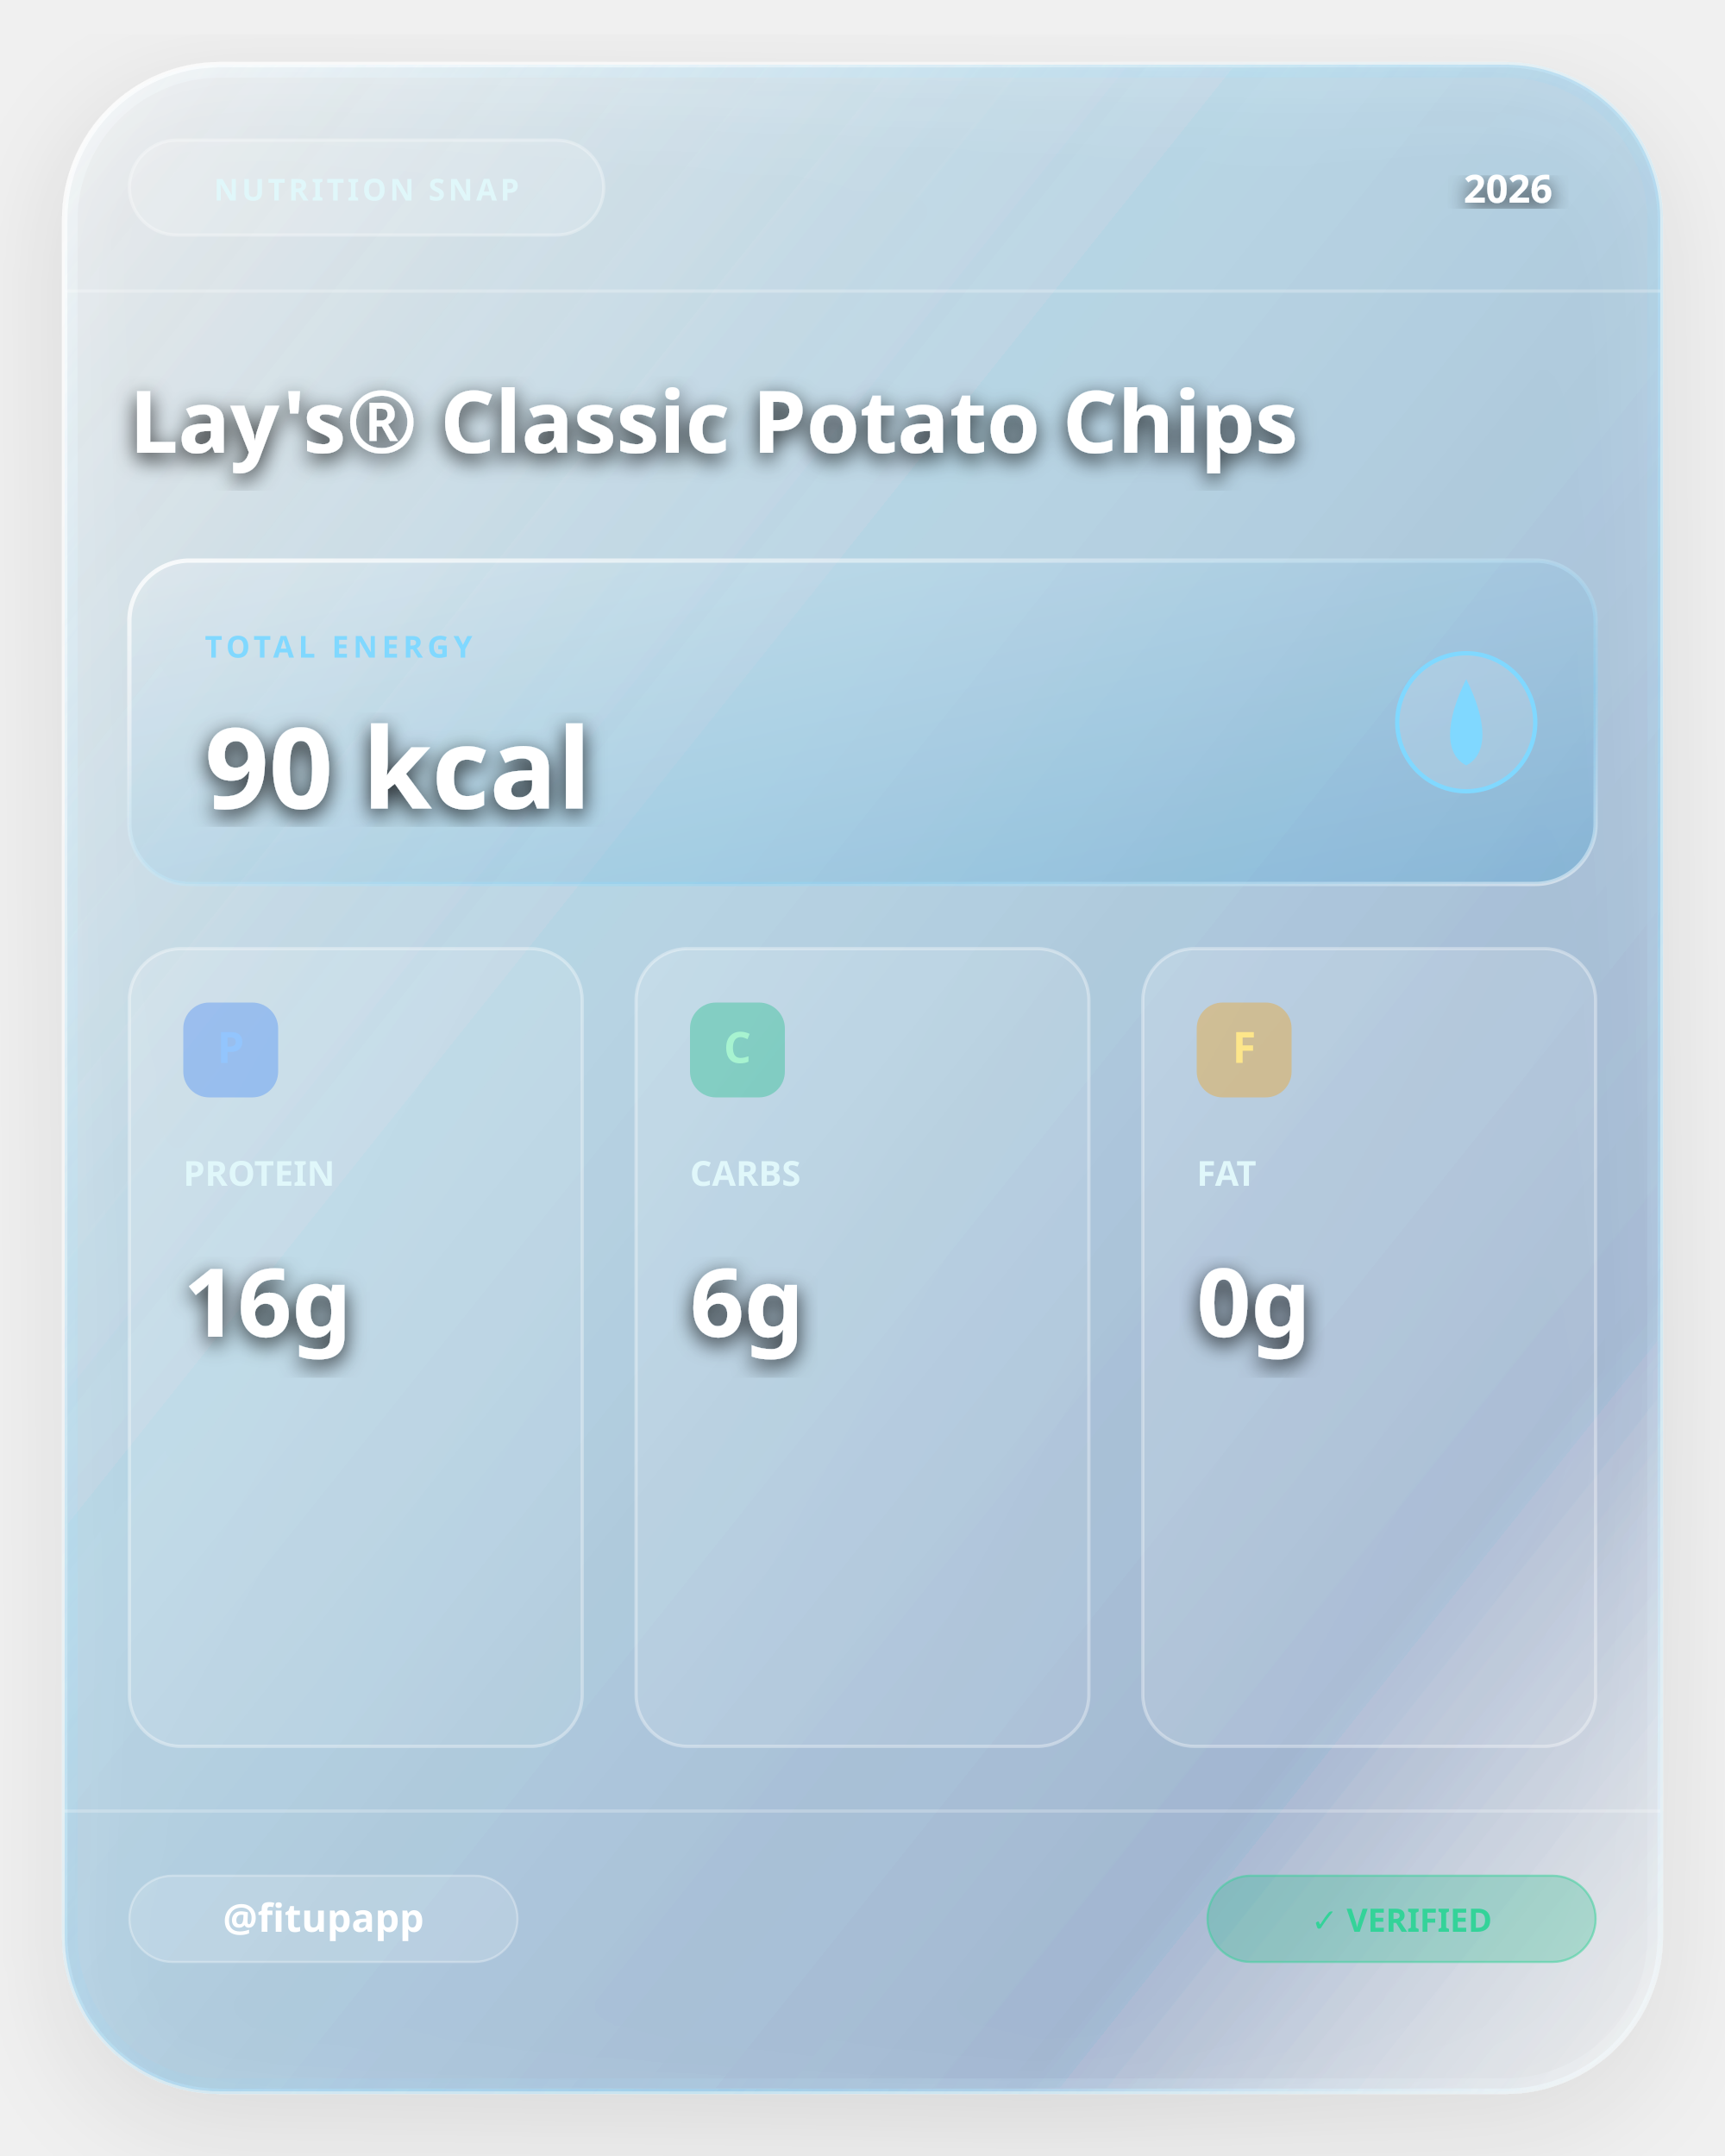
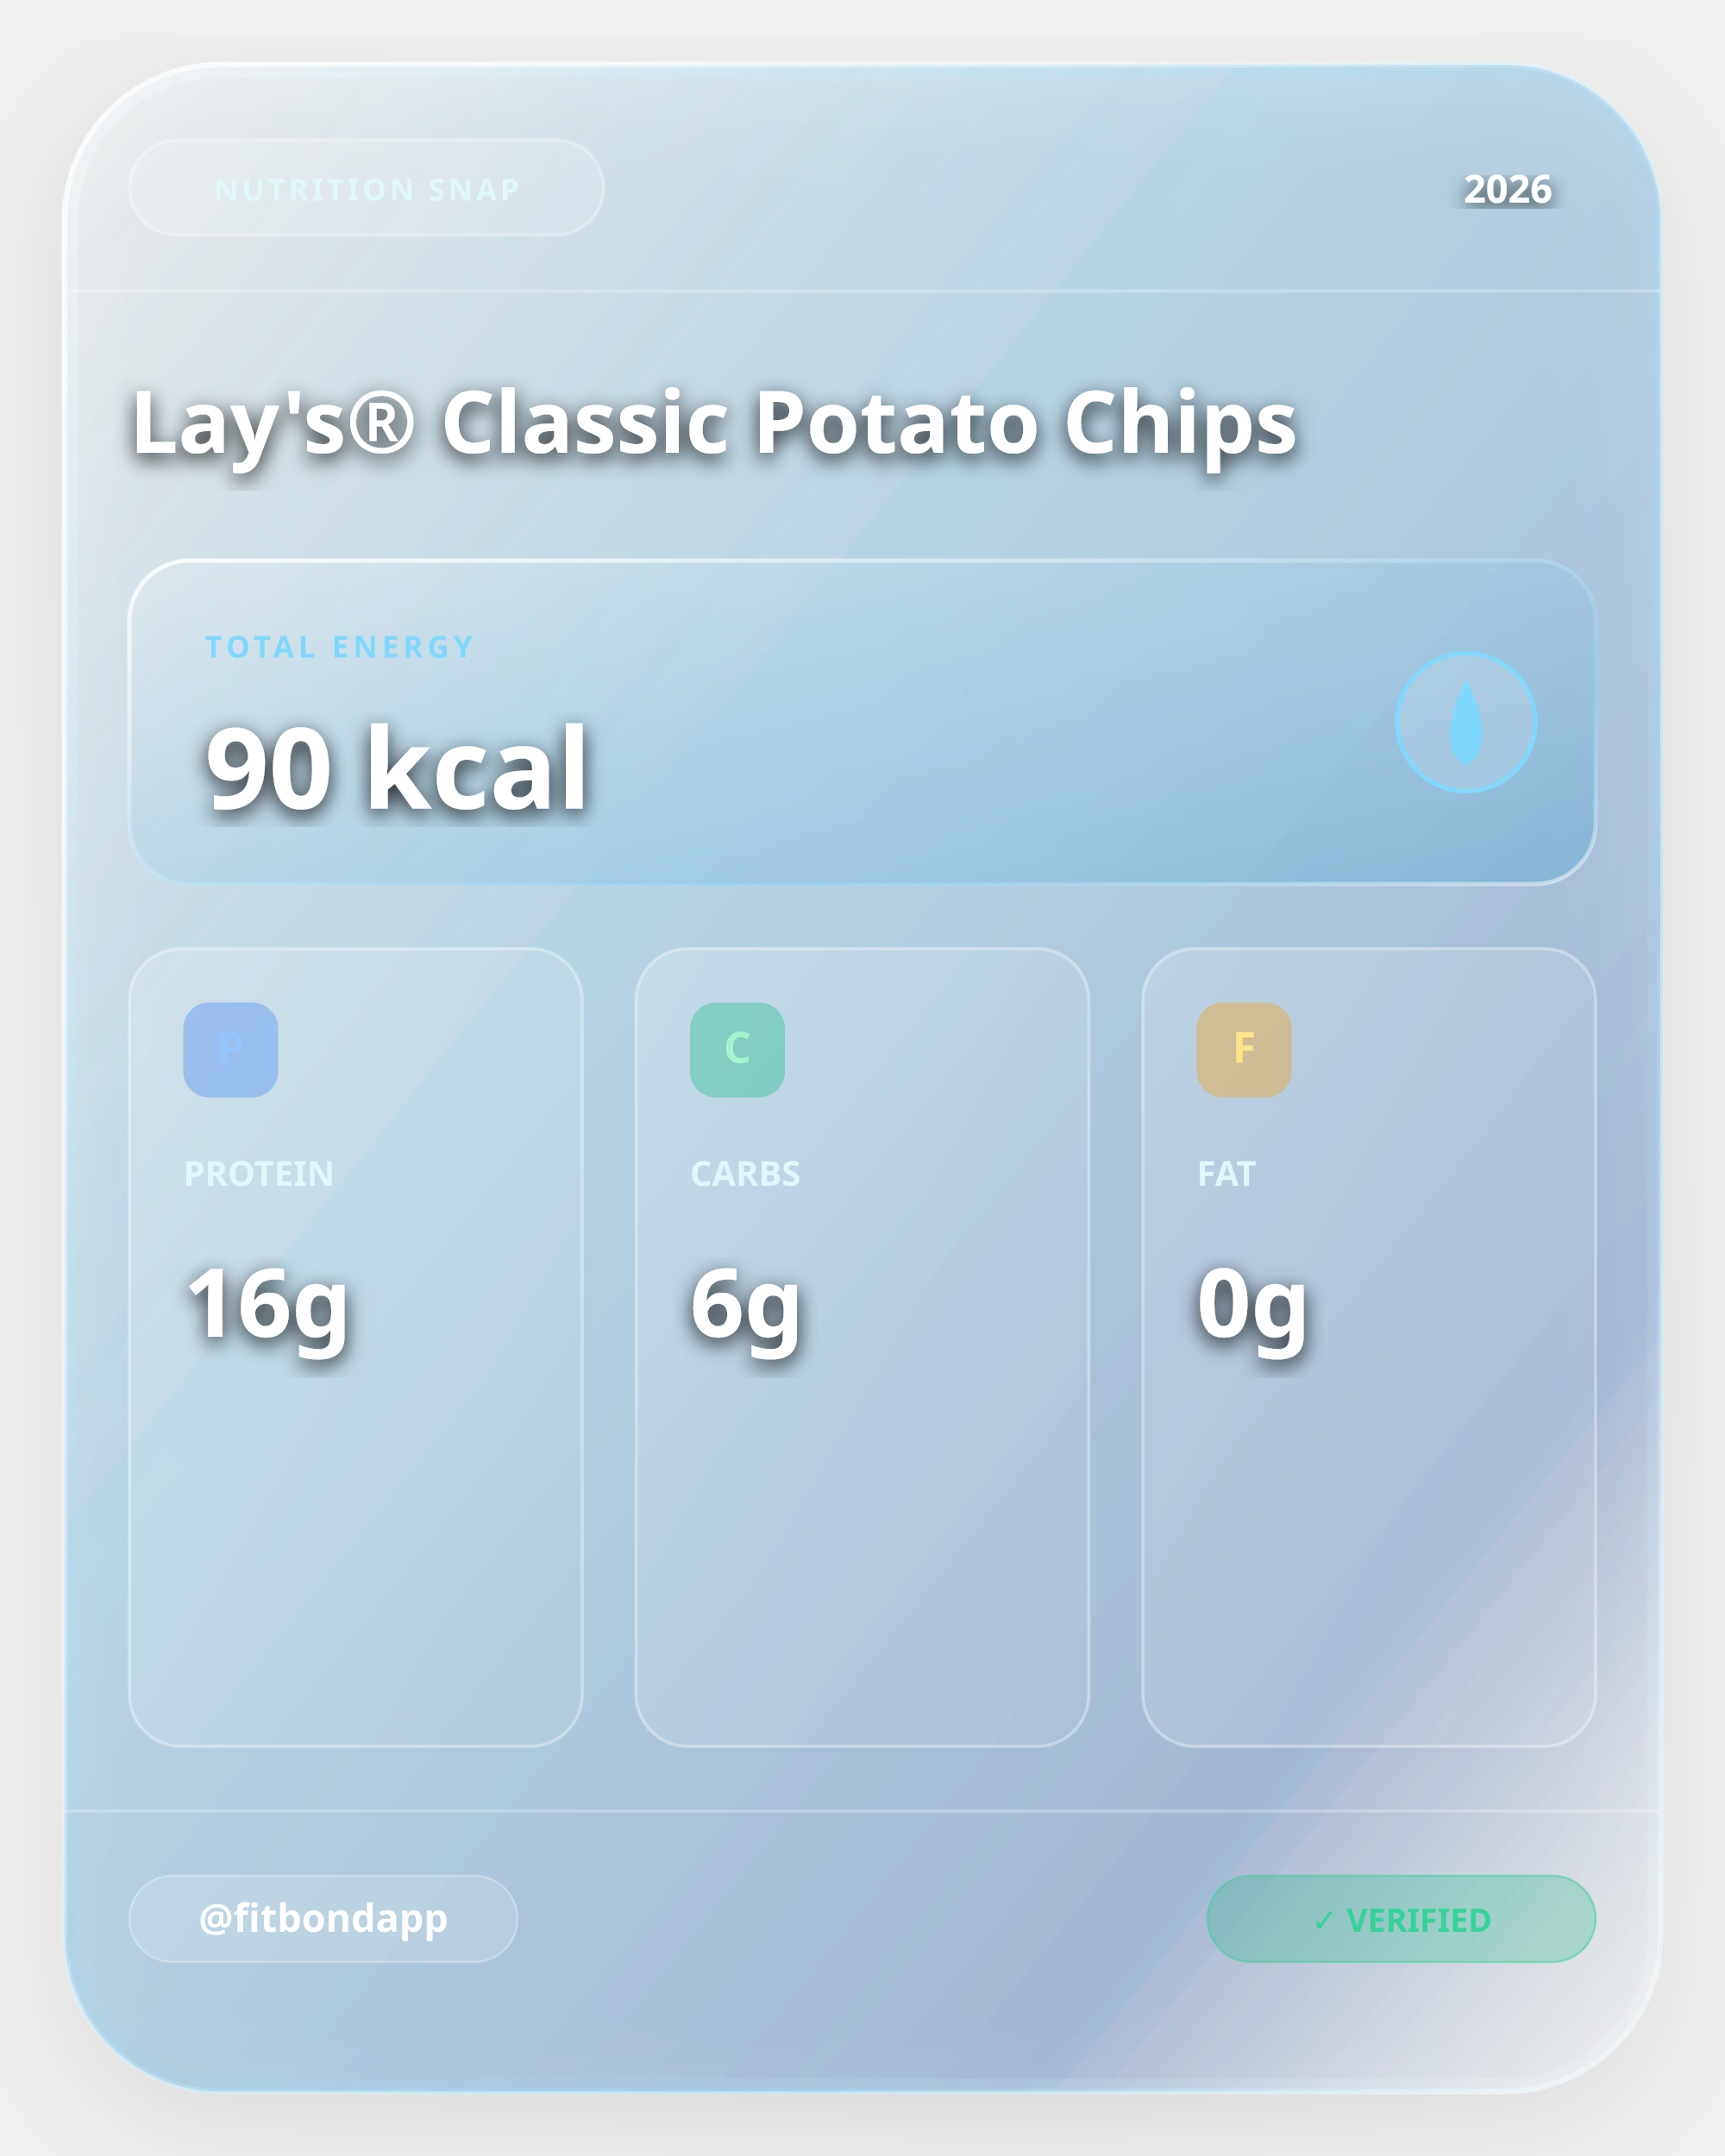
<svg xmlns="http://www.w3.org/2000/svg" viewBox="0 0 800 1000" width="800" height="1000">
  <defs>
    <linearGradient id="css_glass_fill" x1="0%" y1="0%" x2="100%" y2="100%">
      <stop offset="0%" stop-color="#FFFFFF" stop-opacity="0.22" />
      <stop offset="40%" stop-color="#0288D1" stop-opacity="0.18" />
      <stop offset="80%" stop-color="#0D47A1" stop-opacity="0.25" />
      <stop offset="100%" stop-color="#FFFFFF" stop-opacity="0.15" />
    </linearGradient>
    <linearGradient id="css_glass_border" x1="0%" y1="0%" x2="100%" y2="100%">
      <stop offset="0%" stop-color="#FFFFFF" stop-opacity="0.8" />
      <stop offset="30%" stop-color="#FFFFFF" stop-opacity="0.4" />
      <stop offset="70%" stop-color="#80D8FF" stop-opacity="0.3" />
      <stop offset="100%" stop-color="#FFFFFF" stop-opacity="0.5" />
    </linearGradient>
    <linearGradient id="css_top_reflection" x1="0%" y1="0%" x2="100%" y2="0%">
      <stop offset="0%" stop-color="#FFFFFF" stop-opacity="0.0" />
      <stop offset="20%" stop-color="#FFFFFF" stop-opacity="0.4" />
      <stop offset="50%" stop-color="#FFFFFF" stop-opacity="0.85" />
      <stop offset="80%" stop-color="#FFFFFF" stop-opacity="0.4" />
      <stop offset="100%" stop-color="#FFFFFF" stop-opacity="0.0" />
    </linearGradient>
    <linearGradient id="css_left_reflection" x1="0%" y1="0%" x2="0%" y2="100%">
      <stop offset="0%" stop-color="#FFFFFF" stop-opacity="0.85" />
      <stop offset="50%" stop-color="#FFFFFF" stop-opacity="0.0" />
      <stop offset="100%" stop-color="#FFFFFF" stop-opacity="0.35" />
    </linearGradient>
    <linearGradient id="css_inner_glow" x1="0%" y1="0%" x2="100%" y2="100%">
      <stop offset="0%" stop-color="#FFFFFF" stop-opacity="0.6" />
      <stop offset="50%" stop-color="#80D8FF" stop-opacity="0.15" />
      <stop offset="100%" stop-color="#FFFFFF" stop-opacity="0.3" />
    </linearGradient>
    <linearGradient id="energy_box_glass" x1="0%" y1="0%" x2="100%" y2="100%">
      <stop offset="0%" stop-color="#FFFFFF" stop-opacity="0.2" />
      <stop offset="100%" stop-color="#0288D1" stop-opacity="0.2" />
    </linearGradient>
    <linearGradient id="macro_box_glass" x1="0%" y1="0%" x2="100%" y2="100%">
      <stop offset="0%" stop-color="#FFFFFF" stop-opacity="0.18" />
      <stop offset="100%" stop-color="#FFFFFF" stop-opacity="0.06" />
    </linearGradient>
    <filter id="glass_shadow" x="-15%" y="-15%" width="130%" height="130%">
      <feDropShadow dx="0" dy="16" stdDeviation="24" flood-color="#000000" flood-opacity="0.4" />
    </filter>
    <filter id="text_shadow" x="-20%" y="-20%" width="140%" height="140%">
      <feDropShadow dx="0" dy="3" stdDeviation="5" flood-color="#000000" flood-opacity="0.85" />
    </filter>
    <clipPath id="card_clip">
      <rect x="30" y="30" width="740" height="940" rx="72" />
    </clipPath>
  </defs>
  <rect x="30" y="30" width="740" height="940" rx="72" fill="url(#css_glass_fill)" stroke="url(#css_glass_border)" stroke-width="2.5" filter="url(#glass_shadow)" />
  <g clip-path="url(#card_clip)">
    <rect x="30" y="30" width="740" height="940" rx="72" fill="none" stroke="url(#css_inner_glow)" stroke-width="12" opacity="0.6" />
    <line x1="30" y1="31" x2="770" y2="31" stroke="url(#css_top_reflection)" stroke-width="4" />
    <line x1="31" y1="30" x2="31" y2="970" stroke="url(#css_left_reflection)" stroke-width="4" />
    <rect x="60" y="65" width="220" height="44" rx="22" fill="#FFFFFF" fill-opacity="0.15" stroke="#FFFFFF" stroke-opacity="0.3" stroke-width="1.5" />
    <line x1="30" y1="135" x2="770" y2="135" stroke="#FFFFFF" stroke-opacity="0.25" stroke-width="1.5" />
    <line x1="30" y1="840" x2="770" y2="840" stroke="#FFFFFF" stroke-opacity="0.25" stroke-width="1.5" />
  </g>
  <text id="tv_heading" x="170" y="93" font-family="sans-serif-black, sans-serif" font-size="14" font-weight="900" fill="#E0F7FA" text-anchor="middle" letter-spacing="1.5">NUTRITION SNAP</text>
  <text id="tv_date" x="720" y="94" font-family="sans-serif-bold, sans-serif" font-size="18" font-weight="700" fill="#FFFFFF" text-anchor="end" filter="url(#text_shadow)">2026</text>
  <text id="tv_food_name" x="60" y="210" font-family="sans-serif-black, sans-serif" font-size="40" font-weight="900" fill="#FFFFFF" filter="url(#text_shadow)">Lay's® Classic Potato Chips</text>
  <rect x="60" y="260" width="680" height="150" rx="28" fill="url(#energy_box_glass)" stroke="url(#css_glass_border)" stroke-width="2" />
  <text x="95" y="305" font-family="sans-serif-black, sans-serif" font-size="14" font-weight="900" fill="#80D8FF" letter-spacing="2">TOTAL ENERGY</text>
  <text id="tv_calories" x="95" y="375" font-family="sans-serif-black, sans-serif" font-size="52" font-weight="900" fill="#FFFFFF" filter="url(#text_shadow)">90 kcal</text>
  <circle cx="680" cy="335" r="32" fill="#FFFFFF" fill-opacity="0.15" stroke="#80D8FF" stroke-width="2" />
  <path d="M 680 315 C 670 335 670 350 680 355 C 690 350 690 335 680 315 Z" fill="#80D8FF" />
  <rect x="60" y="440" width="210" height="370" rx="24" fill="url(#macro_box_glass)" stroke="#FFFFFF" stroke-opacity="0.35" stroke-width="1.5" />
  <rect x="85" y="465" width="44" height="44" rx="12" fill="#3B82F6" fill-opacity="0.35" />
  <text x="107" y="493" font-family="sans-serif-black, sans-serif" font-size="20" font-weight="900" fill="#93C5FD" text-anchor="middle">P</text>
  <text x="85" y="550" font-family="sans-serif-bold, sans-serif" font-size="16" font-weight="700" fill="#E0F7FA">PROTEIN</text>
  <text id="tv_protein" x="85" y="620" font-family="sans-serif-black, sans-serif" font-size="44" font-weight="900" fill="#FFFFFF" filter="url(#text_shadow)">16g</text>
  <rect x="295" y="440" width="210" height="370" rx="24" fill="url(#macro_box_glass)" stroke="#FFFFFF" stroke-opacity="0.35" stroke-width="1.5" />
  <rect x="320" y="465" width="44" height="44" rx="12" fill="#10B981" fill-opacity="0.35" />
  <text x="342" y="493" font-family="sans-serif-black, sans-serif" font-size="20" font-weight="900" fill="#A7F3D0" text-anchor="middle">C</text>
  <text x="320" y="550" font-family="sans-serif-bold, sans-serif" font-size="16" font-weight="700" fill="#E0F7FA">CARBS</text>
  <text id="tv_carbs" x="320" y="620" font-family="sans-serif-black, sans-serif" font-size="44" font-weight="900" fill="#FFFFFF" filter="url(#text_shadow)">6g</text>
  <rect x="530" y="440" width="210" height="370" rx="24" fill="url(#macro_box_glass)" stroke="#FFFFFF" stroke-opacity="0.35" stroke-width="1.5" />
  <rect x="555" y="465" width="44" height="44" rx="12" fill="#F59E0B" fill-opacity="0.35" />
  <text x="577" y="493" font-family="sans-serif-black, sans-serif" font-size="20" font-weight="900" fill="#FDE68A" text-anchor="middle">F</text>
  <text x="555" y="550" font-family="sans-serif-bold, sans-serif" font-size="16" font-weight="700" fill="#E0F7FA">FAT</text>
  <text id="tv_fat" x="555" y="620" font-family="sans-serif-black, sans-serif" font-size="44" font-weight="900" fill="#FFFFFF" filter="url(#text_shadow)">0g</text>
  <rect x="60" y="870" width="180" height="40" rx="20" fill="#FFFFFF" fill-opacity="0.15" stroke="#FFFFFF" stroke-opacity="0.3" stroke-width="1" />
-   <text x="150" y="896" font-family="sans-serif-bold, sans-serif" font-size="18" font-weight="700" fill="#FFFFFF" text-anchor="middle">@fitupapp</text>
+   <text x="150" y="896" font-family="sans-serif-bold, sans-serif" font-size="18" font-weight="700" fill="#FFFFFF" text-anchor="middle">@fitbondapp</text>
  <rect x="560" y="870" width="180" height="40" rx="20" fill="#10B981" fill-opacity="0.25" stroke="#34D399" stroke-opacity="0.5" stroke-width="1" />
  <text x="650" y="896" font-family="sans-serif-bold, sans-serif" font-size="15" font-weight="800" fill="#34D399" text-anchor="middle">✓ VERIFIED</text>
</svg>
